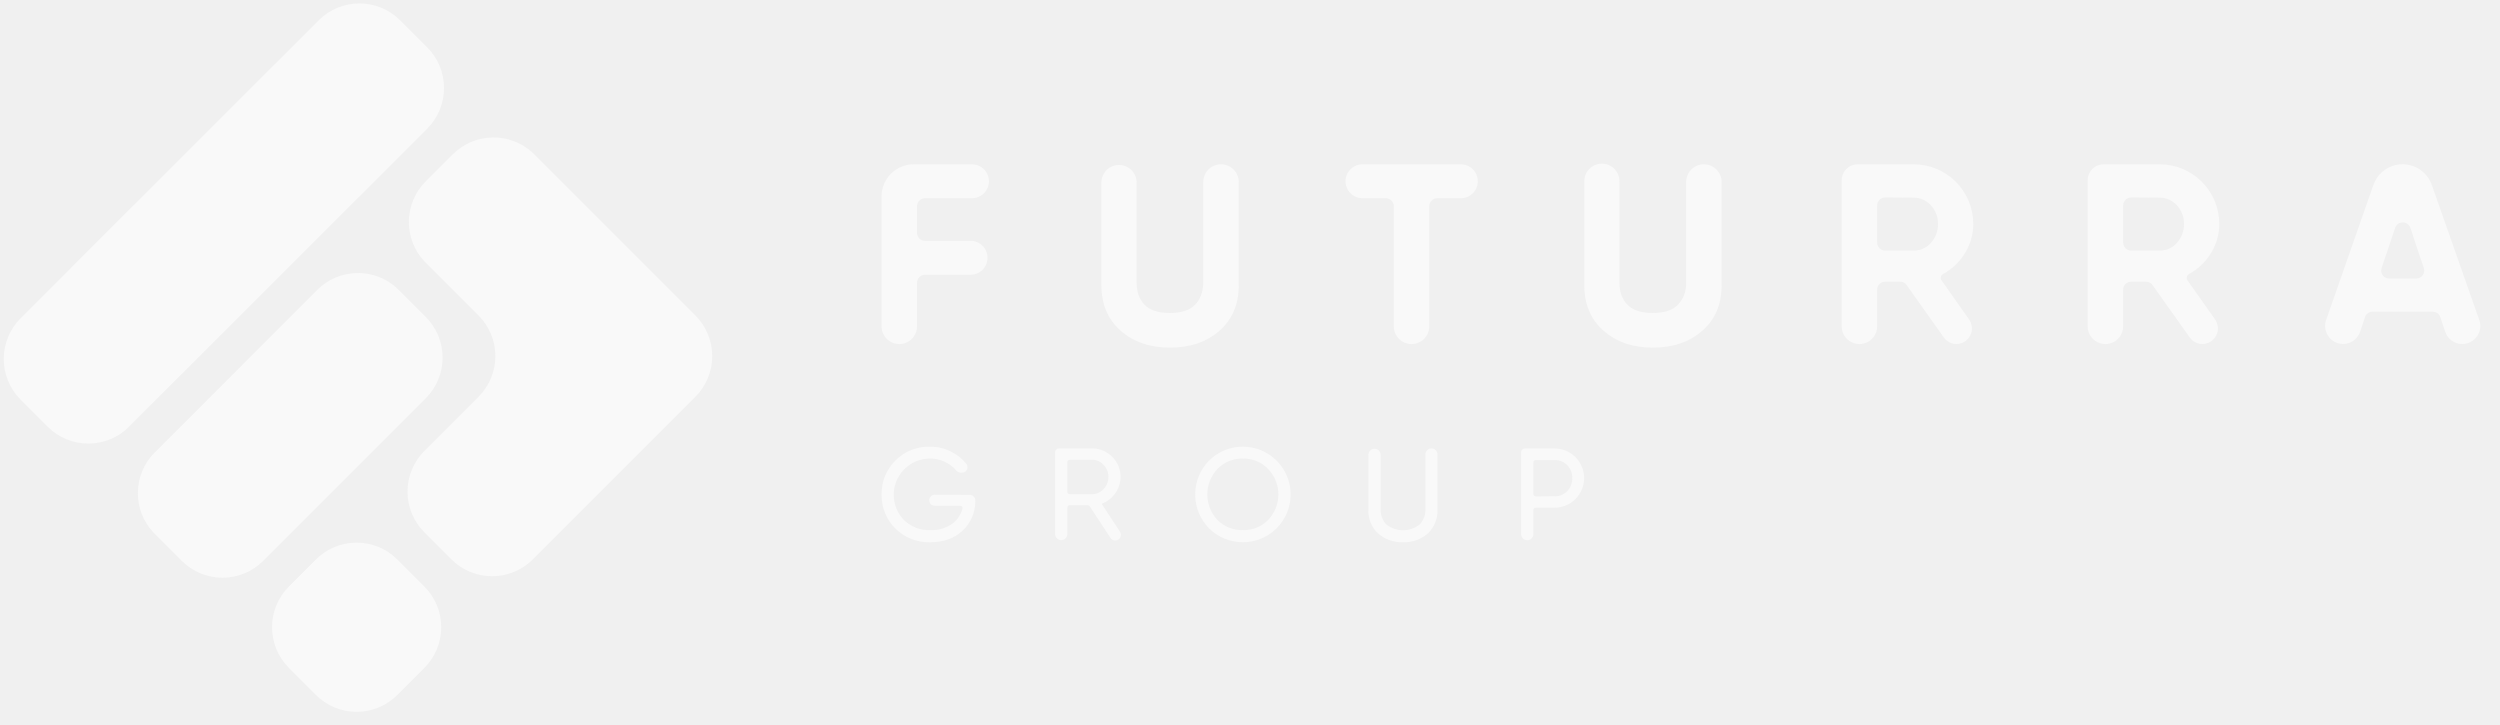
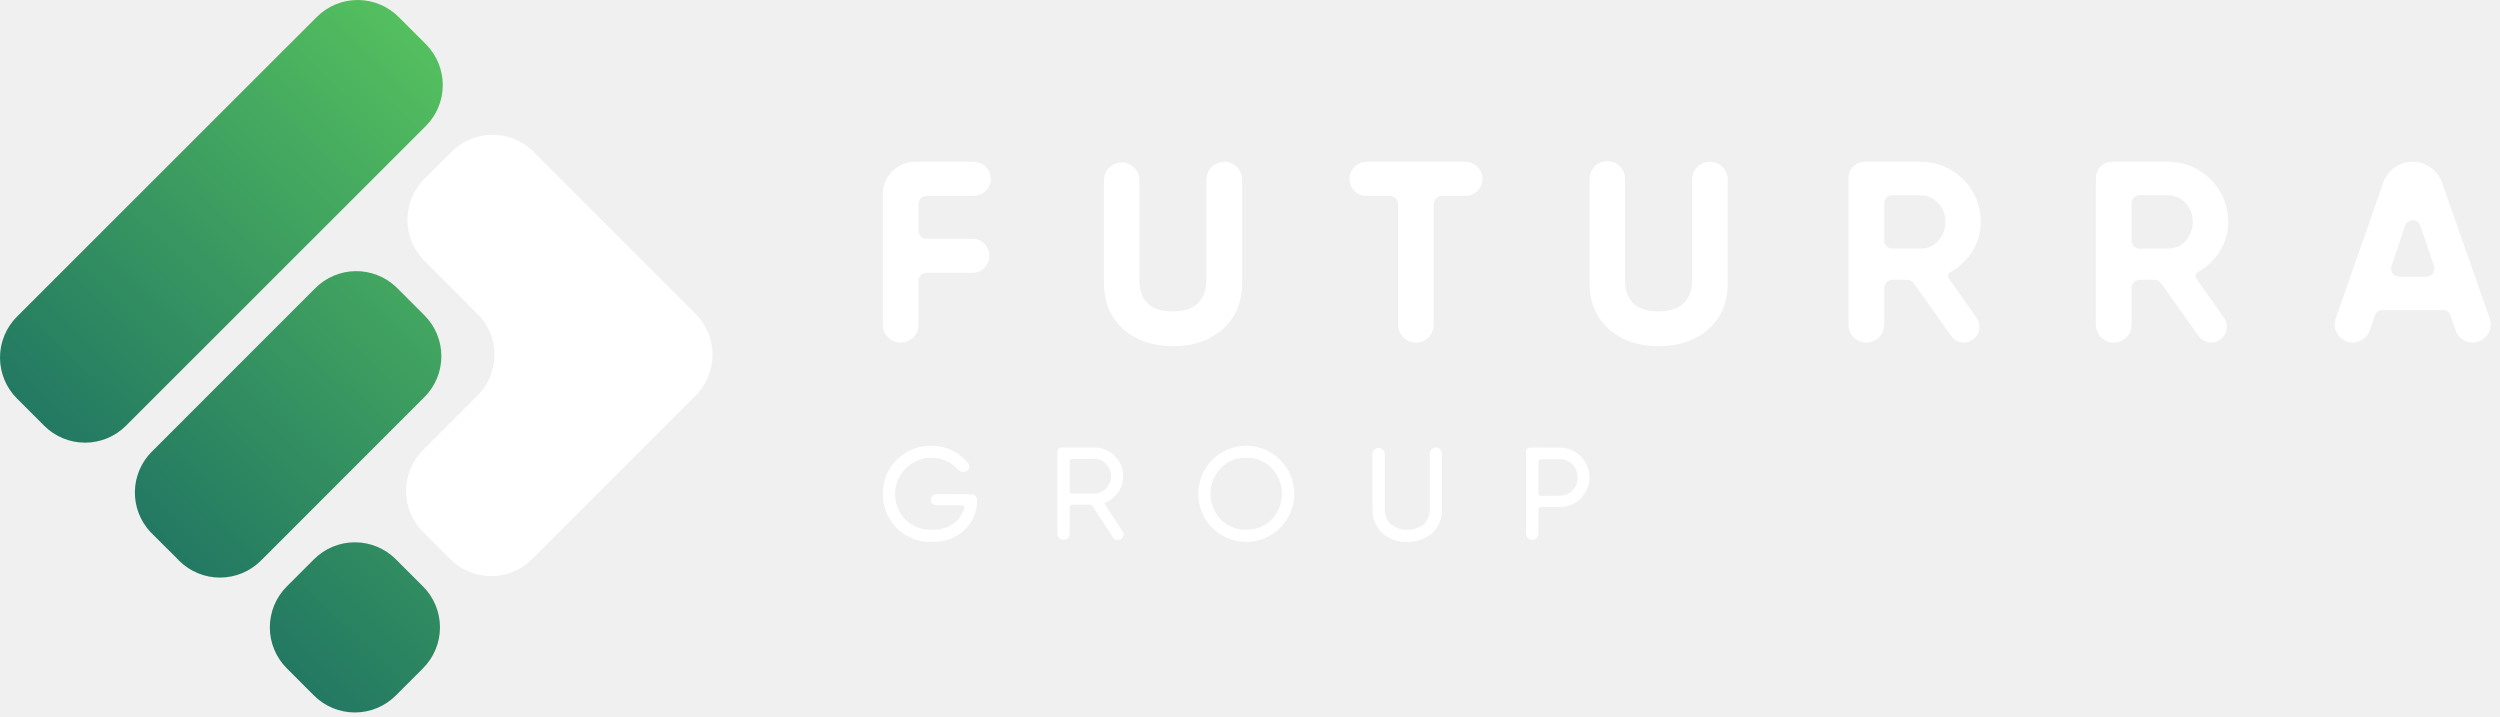
- <svg xmlns="http://www.w3.org/2000/svg" width="169" height="49" viewBox="0 0 169 49" fill="none">
-   <g clip-path="url(#clip0_562_2575)">
-     <path d="M65.556 33.453C65.655 33.453 65.75 33.492 65.82 33.562C65.89 33.632 65.929 33.727 65.929 33.826C65.938 34.204 65.868 34.58 65.724 34.929C65.579 35.278 65.363 35.593 65.09 35.854C64.534 36.389 63.796 36.656 62.878 36.656C62.443 36.669 62.009 36.593 61.603 36.433C61.198 36.272 60.83 36.031 60.521 35.722C60.221 35.422 59.983 35.064 59.825 34.669C59.666 34.275 59.588 33.852 59.596 33.427C59.587 33.003 59.665 32.582 59.824 32.189C59.983 31.797 60.22 31.44 60.521 31.142C60.825 30.832 61.19 30.587 61.593 30.425C61.996 30.262 62.428 30.184 62.863 30.197C63.419 30.191 63.966 30.335 64.447 30.614C64.789 30.805 65.09 31.061 65.333 31.368C65.364 31.41 65.385 31.458 65.396 31.509C65.406 31.56 65.406 31.613 65.395 31.663C65.383 31.714 65.361 31.762 65.33 31.804C65.299 31.845 65.259 31.879 65.213 31.904C65.112 31.955 64.997 31.969 64.887 31.945C64.777 31.92 64.679 31.858 64.61 31.769C64.449 31.582 64.255 31.426 64.038 31.308C63.678 31.1 63.27 30.993 62.854 30.998C62.374 31.001 61.906 31.144 61.507 31.41C61.108 31.677 60.795 32.054 60.609 32.496C60.422 32.938 60.369 33.425 60.457 33.897C60.545 34.369 60.769 34.805 61.102 35.15C61.338 35.38 61.618 35.559 61.925 35.677C62.233 35.795 62.561 35.849 62.89 35.835C63.431 35.861 63.965 35.701 64.403 35.383C64.729 35.128 64.962 34.773 65.066 34.373C65.071 34.351 65.071 34.328 65.066 34.306C65.061 34.284 65.051 34.263 65.037 34.245C65.023 34.228 65.004 34.214 64.984 34.204C64.963 34.195 64.941 34.19 64.918 34.191H63.188C63.089 34.191 62.994 34.152 62.924 34.082C62.854 34.012 62.815 33.917 62.815 33.818C62.815 33.719 62.854 33.624 62.924 33.554C62.994 33.483 63.089 33.444 63.188 33.444L65.556 33.453Z" fill="#F9F9F9" />
-     <path d="M75.391 36.538C75.328 36.538 75.265 36.522 75.21 36.492C75.154 36.462 75.106 36.419 75.071 36.366L73.665 34.225C73.65 34.204 73.631 34.186 73.608 34.173C73.586 34.161 73.56 34.155 73.534 34.155H72.308C72.266 34.156 72.227 34.172 72.198 34.202C72.168 34.231 72.152 34.271 72.152 34.313V36.125C72.145 36.23 72.099 36.329 72.022 36.401C71.945 36.473 71.844 36.513 71.738 36.513C71.633 36.513 71.532 36.473 71.455 36.401C71.378 36.329 71.332 36.23 71.325 36.125V30.573C71.325 30.539 71.331 30.505 71.344 30.474C71.358 30.442 71.377 30.413 71.401 30.389C71.425 30.365 71.454 30.346 71.485 30.333C71.517 30.32 71.551 30.313 71.585 30.313H73.812C74.067 30.309 74.32 30.357 74.556 30.455C74.792 30.553 75.005 30.698 75.182 30.882C75.507 31.199 75.707 31.622 75.745 32.075C75.783 32.527 75.656 32.978 75.388 33.345C75.175 33.652 74.878 33.89 74.531 34.03C74.524 34.033 74.517 34.037 74.512 34.043C74.506 34.049 74.502 34.056 74.499 34.063C74.497 34.071 74.496 34.079 74.497 34.087C74.498 34.095 74.501 34.102 74.505 34.109L75.71 35.945C75.748 36.003 75.769 36.069 75.773 36.138C75.776 36.207 75.76 36.276 75.728 36.337C75.695 36.397 75.646 36.448 75.587 36.484C75.528 36.519 75.46 36.538 75.391 36.538ZM72.308 31.085C72.266 31.086 72.227 31.103 72.198 31.132C72.168 31.162 72.152 31.202 72.152 31.243V33.251C72.152 33.292 72.168 33.332 72.198 33.361C72.227 33.391 72.266 33.408 72.308 33.408H73.815C73.962 33.41 74.108 33.381 74.243 33.322C74.378 33.263 74.498 33.175 74.596 33.066C74.703 32.957 74.788 32.828 74.844 32.686C74.901 32.544 74.929 32.393 74.927 32.24C74.93 32.088 74.902 31.938 74.845 31.797C74.789 31.656 74.704 31.528 74.596 31.421C74.498 31.312 74.378 31.224 74.243 31.165C74.108 31.106 73.962 31.076 73.815 31.079L72.308 31.085Z" fill="#F9F9F9" />
-     <path d="M86.3 35.712C85.693 36.316 84.871 36.654 84.014 36.654C83.158 36.654 82.336 36.316 81.729 35.712C81.13 35.102 80.795 34.281 80.795 33.426C80.795 32.571 81.13 31.751 81.729 31.14C82.335 30.534 83.157 30.194 84.014 30.194C84.872 30.194 85.694 30.534 86.3 31.14C86.907 31.747 87.247 32.569 87.247 33.426C87.247 34.284 86.907 35.106 86.3 35.712ZM82.299 35.15C82.523 35.375 82.79 35.552 83.085 35.669C83.379 35.787 83.695 35.844 84.012 35.835C84.329 35.845 84.645 35.79 84.94 35.672C85.235 35.554 85.502 35.376 85.725 35.15C86.17 34.686 86.419 34.068 86.419 33.425C86.419 32.782 86.17 32.164 85.725 31.701C85.504 31.47 85.238 31.289 84.943 31.168C84.648 31.047 84.331 30.989 84.012 30.998C83.694 30.991 83.377 31.05 83.082 31.171C82.787 31.291 82.521 31.472 82.299 31.701C81.859 32.167 81.614 32.784 81.614 33.425C81.614 34.067 81.859 34.684 82.299 35.15Z" fill="#F9F9F9" />
-     <path d="M96.525 36.058C96.062 36.465 95.46 36.679 94.844 36.654C94.225 36.679 93.62 36.466 93.154 36.058C92.937 35.852 92.766 35.601 92.654 35.324C92.542 35.046 92.491 34.747 92.504 34.448V30.726C92.511 30.621 92.558 30.522 92.635 30.45C92.712 30.378 92.813 30.338 92.918 30.338C93.023 30.338 93.125 30.378 93.202 30.45C93.278 30.522 93.325 30.621 93.332 30.726V34.412C93.322 34.604 93.352 34.797 93.419 34.977C93.486 35.158 93.589 35.323 93.722 35.462C94.044 35.71 94.438 35.844 94.844 35.844C95.249 35.844 95.643 35.71 95.965 35.462C96.097 35.323 96.201 35.158 96.268 34.977C96.335 34.797 96.365 34.604 96.355 34.412V30.722C96.355 30.614 96.398 30.51 96.475 30.433C96.552 30.356 96.656 30.313 96.764 30.313C96.873 30.313 96.977 30.356 97.054 30.433C97.131 30.51 97.174 30.614 97.174 30.722V34.448C97.187 34.747 97.136 35.046 97.024 35.324C96.912 35.601 96.742 35.852 96.525 36.058Z" fill="#F9F9F9" />
-     <path d="M105.087 30.318C105.618 30.318 106.127 30.529 106.502 30.904C106.877 31.279 107.088 31.788 107.088 32.319C107.088 32.849 106.877 33.358 106.502 33.733C106.127 34.109 105.618 34.319 105.087 34.319H103.813C103.771 34.319 103.731 34.336 103.702 34.366C103.672 34.395 103.655 34.435 103.655 34.477V36.13C103.649 36.235 103.602 36.334 103.525 36.406C103.448 36.478 103.347 36.518 103.242 36.518C103.136 36.518 103.035 36.478 102.958 36.406C102.881 36.334 102.835 36.235 102.828 36.13V30.573C102.829 30.504 102.856 30.438 102.905 30.389C102.955 30.34 103.021 30.313 103.09 30.313L105.087 30.318ZM105.087 33.547C105.246 33.552 105.404 33.525 105.552 33.466C105.699 33.407 105.833 33.318 105.944 33.204C106.056 33.087 106.144 32.949 106.203 32.798C106.262 32.647 106.29 32.486 106.286 32.324C106.291 32.162 106.263 32 106.204 31.849C106.146 31.698 106.057 31.56 105.944 31.444C105.833 31.33 105.699 31.241 105.552 31.182C105.404 31.123 105.246 31.096 105.087 31.101H103.813C103.771 31.101 103.731 31.118 103.702 31.147C103.672 31.177 103.655 31.217 103.655 31.259V33.4C103.655 33.441 103.672 33.482 103.702 33.511C103.731 33.541 103.771 33.557 103.813 33.557L105.087 33.547Z" fill="#F9F9F9" />
-     <path d="M66.851 12.254C66.85 12.558 66.73 12.849 66.515 13.064C66.3 13.279 66.009 13.399 65.705 13.4H62.533C62.462 13.4 62.391 13.414 62.325 13.441C62.26 13.468 62.2 13.508 62.15 13.559C62.1 13.609 62.06 13.668 62.032 13.734C62.005 13.8 61.991 13.87 61.991 13.941V15.738C61.991 15.809 62.005 15.88 62.032 15.946C62.059 16.012 62.099 16.071 62.149 16.122C62.2 16.172 62.259 16.212 62.325 16.24C62.391 16.267 62.461 16.281 62.533 16.281H65.566C65.72 16.275 65.874 16.3 66.018 16.355C66.162 16.41 66.294 16.493 66.405 16.6C66.516 16.707 66.604 16.835 66.665 16.977C66.725 17.119 66.756 17.272 66.756 17.426C66.756 17.58 66.725 17.733 66.665 17.875C66.604 18.017 66.516 18.145 66.405 18.252C66.294 18.359 66.162 18.442 66.018 18.497C65.874 18.552 65.72 18.577 65.566 18.571H62.533C62.461 18.571 62.391 18.585 62.325 18.613C62.259 18.64 62.2 18.68 62.149 18.73C62.099 18.781 62.059 18.841 62.032 18.907C62.005 18.972 61.991 19.043 61.991 19.114V22.059C61.991 22.377 61.865 22.682 61.64 22.906C61.415 23.131 61.11 23.258 60.792 23.258C60.474 23.258 60.169 23.131 59.944 22.906C59.72 22.682 59.593 22.377 59.593 22.059V13.278C59.593 12.993 59.649 12.711 59.758 12.448C59.867 12.185 60.026 11.945 60.228 11.744C60.429 11.542 60.668 11.382 60.931 11.273C61.195 11.164 61.477 11.108 61.762 11.108H65.701C65.852 11.108 66.001 11.137 66.141 11.195C66.28 11.252 66.407 11.337 66.513 11.443C66.62 11.549 66.705 11.676 66.763 11.815C66.821 11.954 66.851 12.103 66.851 12.254Z" fill="#F9F9F9" />
-     <path d="M79.089 23.499C77.736 23.499 76.626 23.118 75.758 22.355C74.89 21.592 74.456 20.568 74.456 19.282V12.297C74.468 11.989 74.598 11.698 74.82 11.484C75.042 11.271 75.338 11.152 75.646 11.152C75.954 11.152 76.249 11.271 76.471 11.484C76.693 11.698 76.824 11.989 76.835 12.297V19.092C76.835 19.728 77.014 20.231 77.371 20.601C77.729 20.971 78.3 21.157 79.084 21.158C79.86 21.158 80.427 20.972 80.787 20.601C81.147 20.23 81.332 19.727 81.342 19.092V12.305C81.342 11.987 81.468 11.682 81.693 11.458C81.918 11.233 82.223 11.106 82.541 11.106C82.859 11.106 83.164 11.233 83.389 11.458C83.614 11.682 83.74 11.987 83.74 12.305V19.282C83.74 20.567 83.306 21.591 82.438 22.355C81.57 23.119 80.454 23.5 79.089 23.499Z" fill="#F9F9F9" />
-     <path d="M98.753 11.108C99.057 11.108 99.349 11.229 99.564 11.444C99.779 11.659 99.899 11.95 99.899 12.254C99.899 12.558 99.779 12.849 99.564 13.064C99.349 13.279 99.057 13.4 98.753 13.4H97.162C97.018 13.4 96.88 13.457 96.779 13.558C96.677 13.66 96.62 13.797 96.619 13.941V22.059C96.619 22.377 96.493 22.682 96.268 22.906C96.043 23.131 95.738 23.258 95.42 23.258C95.102 23.258 94.797 23.131 94.572 22.906C94.347 22.682 94.221 22.377 94.221 22.059V13.941C94.221 13.797 94.163 13.66 94.061 13.558C93.96 13.457 93.822 13.4 93.678 13.4H92.104C91.8 13.4 91.508 13.279 91.294 13.064C91.079 12.849 90.958 12.558 90.958 12.254C90.958 11.95 91.079 11.659 91.294 11.444C91.508 11.229 91.8 11.108 92.104 11.108H98.753Z" fill="#F9F9F9" />
-     <path d="M111.732 23.499C110.376 23.499 109.265 23.118 108.399 22.355C107.532 21.592 107.099 20.568 107.099 19.282V12.297C107.092 12.137 107.119 11.978 107.176 11.828C107.233 11.679 107.319 11.543 107.43 11.427C107.541 11.312 107.674 11.22 107.821 11.158C107.968 11.095 108.126 11.063 108.286 11.063C108.446 11.063 108.605 11.095 108.752 11.158C108.899 11.22 109.032 11.312 109.143 11.427C109.254 11.543 109.34 11.679 109.397 11.828C109.454 11.978 109.48 12.137 109.474 12.297V19.092C109.474 19.728 109.654 20.231 110.014 20.601C110.374 20.971 110.945 21.157 111.727 21.158C112.501 21.158 113.067 20.972 113.426 20.601C113.616 20.4 113.763 20.163 113.859 19.904C113.955 19.644 113.997 19.368 113.983 19.092V12.305C113.983 11.987 114.109 11.682 114.334 11.458C114.559 11.233 114.864 11.106 115.182 11.106C115.5 11.106 115.805 11.233 116.029 11.458C116.254 11.682 116.381 11.987 116.381 12.305V19.282C116.381 20.567 115.947 21.591 115.079 22.355C114.211 23.119 113.095 23.5 111.732 23.499Z" fill="#F9F9F9" />
-     <path d="M132.257 23.256C132.089 23.256 131.924 23.215 131.775 23.137C131.626 23.06 131.498 22.948 131.401 22.811L128.888 19.268C128.838 19.198 128.772 19.14 128.695 19.1C128.618 19.061 128.533 19.04 128.446 19.041H127.439C127.368 19.04 127.297 19.054 127.231 19.081C127.166 19.108 127.106 19.148 127.055 19.198C127.005 19.249 126.965 19.308 126.937 19.374C126.91 19.44 126.896 19.511 126.896 19.582V22.059C126.896 22.377 126.77 22.682 126.545 22.906C126.32 23.131 126.015 23.258 125.697 23.258C125.379 23.258 125.074 23.131 124.849 22.906C124.624 22.682 124.498 22.377 124.498 22.059V12.194C124.498 12.052 124.526 11.91 124.58 11.779C124.634 11.647 124.714 11.527 124.815 11.426C124.916 11.325 125.035 11.245 125.167 11.191C125.299 11.136 125.44 11.108 125.582 11.108H129.351C129.881 11.106 130.406 11.209 130.896 11.411C131.386 11.612 131.832 11.909 132.208 12.283C132.583 12.657 132.881 13.101 133.085 13.591C133.288 14.08 133.393 14.605 133.393 15.135C133.395 15.883 133.171 16.615 132.752 17.235C132.393 17.773 131.91 18.217 131.343 18.528C131.307 18.547 131.276 18.573 131.251 18.605C131.226 18.636 131.208 18.673 131.199 18.712C131.189 18.751 131.188 18.791 131.195 18.831C131.202 18.87 131.217 18.908 131.24 18.941L133.107 21.591C133.218 21.748 133.284 21.933 133.298 22.125C133.312 22.317 133.273 22.509 133.186 22.68C133.098 22.852 132.966 22.996 132.802 23.098C132.638 23.199 132.45 23.254 132.257 23.256ZM127.439 13.347C127.295 13.347 127.157 13.404 127.055 13.506C126.953 13.608 126.896 13.746 126.896 13.89V16.398C126.896 16.541 126.953 16.68 127.055 16.781C127.157 16.883 127.295 16.941 127.439 16.941H129.361C129.58 16.942 129.797 16.898 129.998 16.809C130.198 16.72 130.378 16.59 130.524 16.427C130.844 16.076 131.017 15.616 131.009 15.142C131.019 14.672 130.845 14.217 130.522 13.874C130.376 13.711 130.197 13.581 129.996 13.492C129.796 13.403 129.578 13.359 129.359 13.361L127.439 13.347Z" fill="#F9F9F9" />
-     <path d="M148.883 23.256C148.715 23.256 148.55 23.215 148.4 23.137C148.251 23.06 148.123 22.948 148.026 22.811L145.51 19.268C145.46 19.198 145.393 19.14 145.316 19.101C145.239 19.061 145.153 19.04 145.067 19.041H144.068C143.997 19.04 143.926 19.054 143.86 19.081C143.794 19.108 143.735 19.148 143.684 19.198C143.634 19.249 143.594 19.308 143.566 19.374C143.539 19.44 143.525 19.511 143.525 19.582V22.059C143.525 22.377 143.399 22.682 143.174 22.906C142.949 23.131 142.644 23.258 142.326 23.258C142.008 23.258 141.703 23.131 141.478 22.906C141.253 22.682 141.127 22.377 141.127 22.059V12.194C141.127 12.052 141.155 11.91 141.209 11.779C141.263 11.647 141.343 11.527 141.444 11.426C141.545 11.325 141.664 11.245 141.796 11.191C141.928 11.136 142.069 11.108 142.211 11.108H145.98C146.51 11.106 147.035 11.209 147.526 11.41C148.016 11.612 148.462 11.908 148.838 12.282C149.213 12.656 149.512 13.101 149.715 13.59C149.919 14.08 150.023 14.605 150.024 15.135C150.024 15.883 149.8 16.615 149.381 17.235C149.022 17.773 148.539 18.217 147.972 18.528C147.936 18.547 147.905 18.573 147.881 18.605C147.856 18.636 147.838 18.673 147.828 18.712C147.818 18.75 147.817 18.791 147.823 18.831C147.83 18.87 147.845 18.908 147.867 18.941L149.736 21.591C149.847 21.748 149.914 21.933 149.927 22.126C149.941 22.318 149.902 22.51 149.814 22.682C149.726 22.854 149.593 22.998 149.429 23.099C149.264 23.2 149.076 23.254 148.883 23.256ZM144.068 13.347C143.924 13.347 143.786 13.404 143.684 13.506C143.582 13.608 143.525 13.746 143.525 13.89V16.398C143.525 16.541 143.582 16.68 143.684 16.781C143.786 16.883 143.924 16.941 144.068 16.941H145.99C146.209 16.942 146.426 16.898 146.627 16.809C146.827 16.72 147.007 16.59 147.153 16.427C147.473 16.076 147.646 15.616 147.638 15.142C147.649 14.672 147.475 14.217 147.153 13.874C147.007 13.711 146.827 13.581 146.627 13.492C146.426 13.403 146.209 13.359 145.99 13.361L144.068 13.347Z" fill="#F9F9F9" />
-     <path d="M166.445 23.256C166.19 23.255 165.942 23.174 165.735 23.024C165.529 22.874 165.374 22.664 165.294 22.422L164.967 21.44C164.931 21.332 164.862 21.239 164.77 21.172C164.677 21.106 164.567 21.07 164.453 21.07H160.385C160.271 21.07 160.16 21.106 160.068 21.172C159.976 21.239 159.907 21.332 159.871 21.44L159.542 22.427C159.438 22.732 159.217 22.983 158.928 23.125C158.639 23.267 158.305 23.288 158 23.184C157.696 23.08 157.445 22.859 157.303 22.57C157.161 22.281 157.139 21.947 157.243 21.642L160.441 12.504C160.585 12.095 160.852 11.741 161.206 11.49C161.56 11.239 161.983 11.104 162.416 11.104C162.85 11.104 163.273 11.239 163.627 11.49C163.98 11.741 164.248 12.095 164.391 12.504L167.596 21.627C167.662 21.811 167.682 22.009 167.655 22.202C167.629 22.396 167.556 22.581 167.443 22.74C167.33 22.9 167.181 23.03 167.007 23.12C166.833 23.21 166.641 23.256 166.445 23.256ZM160.998 18.117C160.97 18.199 160.963 18.286 160.976 18.371C160.988 18.456 161.021 18.537 161.071 18.606C161.122 18.676 161.188 18.733 161.264 18.772C161.341 18.811 161.426 18.832 161.512 18.831H163.336C163.422 18.832 163.507 18.811 163.583 18.772C163.66 18.733 163.726 18.676 163.776 18.606C163.827 18.537 163.86 18.456 163.872 18.371C163.885 18.286 163.877 18.199 163.85 18.117L162.939 15.401C162.902 15.293 162.833 15.2 162.741 15.134C162.649 15.069 162.538 15.033 162.425 15.033C162.312 15.033 162.201 15.069 162.109 15.134C162.017 15.2 161.948 15.293 161.911 15.401L160.998 18.117Z" fill="#F9F9F9" />
-     <path d="M28.688 45.148L26.855 46.981C26.494 47.342 26.065 47.628 25.594 47.824C25.122 48.019 24.617 48.12 24.107 48.12C23.596 48.12 23.091 48.019 22.619 47.824C22.148 47.628 21.719 47.342 21.358 46.981L19.527 45.148C18.799 44.419 18.39 43.431 18.39 42.4C18.39 41.37 18.799 40.381 19.527 39.652L21.36 37.819C22.089 37.091 23.078 36.682 24.108 36.682C25.139 36.682 26.127 37.091 26.857 37.819L28.689 39.652C29.05 40.013 29.336 40.441 29.532 40.913C29.727 41.385 29.827 41.89 29.827 42.4C29.827 42.911 29.726 43.416 29.531 43.888C29.335 44.359 29.049 44.788 28.688 45.148ZM10.459 30.589L21.452 19.594C22.165 18.882 23.126 18.474 24.134 18.456C25.141 18.439 26.116 18.813 26.853 19.5L28.686 21.331C28.718 21.361 28.751 21.392 28.782 21.425C29.143 21.786 29.429 22.214 29.624 22.686C29.82 23.157 29.92 23.663 29.92 24.173C29.92 24.684 29.82 25.189 29.624 25.661C29.429 26.132 29.143 26.561 28.782 26.922L17.788 37.917C17.059 38.645 16.07 39.054 15.039 39.054C14.008 39.054 13.02 38.645 12.29 37.917L12.198 37.819L10.363 35.988C9.676 35.25 9.302 34.275 9.32 33.267C9.338 32.26 9.746 31.298 10.459 30.585V30.589ZM1.391 21.517L21.548 1.37C21.909 1.009 22.338 0.723 22.809 0.528C23.281 0.332 23.786 0.232 24.297 0.232C24.807 0.232 25.312 0.332 25.784 0.528C26.256 0.723 26.684 1.009 27.045 1.37L28.878 3.201C29.606 3.931 30.016 4.92 30.016 5.951C30.016 6.982 29.606 7.97 28.878 8.7L8.72 28.847C8.36 29.208 7.931 29.494 7.459 29.689C6.988 29.885 6.483 29.985 5.972 29.985C5.462 29.985 4.956 29.885 4.485 29.689C4.013 29.494 3.585 29.208 3.224 28.847L1.391 27.014C0.663 26.285 0.254 25.296 0.254 24.266C0.254 23.235 0.663 22.247 1.391 21.517Z" fill="#F9F9F9" />
-     <path d="M47.01 21.329L36.015 10.334C35.278 9.648 34.303 9.274 33.296 9.291C32.288 9.309 31.327 9.716 30.614 10.428L28.776 12.261C28.064 12.974 27.657 13.935 27.639 14.943C27.622 15.95 27.997 16.925 28.684 17.662L32.349 21.327C32.71 21.688 32.997 22.116 33.192 22.588C33.387 23.059 33.488 23.564 33.488 24.075C33.488 24.585 33.387 25.09 33.192 25.562C32.997 26.033 32.71 26.461 32.349 26.822L28.713 30.459L28.686 30.486C27.957 31.215 27.548 32.204 27.548 33.234C27.548 34.265 27.957 35.254 28.686 35.983L30.518 37.816C31.247 38.544 32.236 38.953 33.267 38.953C34.297 38.953 35.286 38.544 36.015 37.816L47.01 26.82C47.738 26.092 48.147 25.104 48.147 24.075C48.147 23.045 47.738 22.057 47.01 21.329Z" fill="#F9F9F9" />
-   </g>
+ <svg xmlns="http://www.w3.org/2000/svg" width="150" height="43" viewBox="0 0 150 43" fill="none">
+   <path d="M58.293 29.655C58.381 29.655 58.466 29.691 58.529 29.753C58.591 29.816 58.626 29.9 58.626 29.989C58.634 30.326 58.572 30.661 58.443 30.973C58.314 31.285 58.121 31.566 57.877 31.799C57.38 32.276 56.722 32.515 55.903 32.515C55.514 32.527 55.127 32.459 54.765 32.316C54.403 32.172 54.074 31.956 53.799 31.681C53.53 31.413 53.319 31.093 53.177 30.741C53.035 30.389 52.966 30.012 52.973 29.633C52.965 29.254 53.034 28.878 53.176 28.528C53.318 28.177 53.53 27.859 53.799 27.593C54.07 27.316 54.396 27.098 54.756 26.952C55.116 26.807 55.501 26.738 55.889 26.749C56.386 26.744 56.874 26.873 57.304 27.122C57.608 27.292 57.877 27.521 58.094 27.794C58.121 27.832 58.141 27.875 58.15 27.92C58.16 27.966 58.159 28.013 58.149 28.058C58.139 28.104 58.119 28.146 58.091 28.183C58.063 28.22 58.028 28.251 57.987 28.273C57.897 28.319 57.794 28.331 57.696 28.309C57.598 28.287 57.511 28.232 57.449 28.152C57.305 27.986 57.132 27.846 56.938 27.741C56.617 27.555 56.252 27.46 55.882 27.464C55.453 27.466 55.035 27.594 54.679 27.832C54.322 28.07 54.044 28.407 53.877 28.802C53.71 29.196 53.663 29.631 53.742 30.052C53.82 30.473 54.02 30.862 54.317 31.171C54.528 31.376 54.778 31.536 55.052 31.641C55.327 31.746 55.62 31.794 55.914 31.782C56.397 31.805 56.873 31.662 57.264 31.379C57.555 31.151 57.763 30.834 57.856 30.477C57.86 30.457 57.86 30.436 57.856 30.417C57.851 30.397 57.843 30.379 57.83 30.363C57.817 30.347 57.801 30.335 57.783 30.326C57.764 30.318 57.744 30.314 57.724 30.314H56.18C56.091 30.314 56.007 30.279 55.944 30.217C55.882 30.154 55.846 30.07 55.846 29.981C55.846 29.893 55.882 29.808 55.944 29.745C56.007 29.683 56.091 29.648 56.18 29.648L58.293 29.655Z" fill="white" />
+   <path d="M67.073 32.409C67.017 32.409 66.961 32.395 66.911 32.368C66.861 32.342 66.819 32.303 66.787 32.256L65.532 30.345C65.519 30.326 65.502 30.31 65.482 30.299C65.462 30.288 65.439 30.282 65.416 30.282H64.321C64.284 30.283 64.249 30.298 64.223 30.324C64.197 30.35 64.182 30.386 64.182 30.423V32.041C64.176 32.134 64.134 32.222 64.066 32.287C63.997 32.351 63.907 32.387 63.813 32.387C63.719 32.387 63.628 32.351 63.559 32.287C63.491 32.222 63.449 32.134 63.443 32.041V27.085C63.443 27.054 63.449 27.024 63.461 26.996C63.473 26.968 63.49 26.942 63.511 26.921C63.533 26.899 63.559 26.882 63.587 26.87C63.615 26.858 63.645 26.852 63.676 26.852H65.663C65.891 26.849 66.118 26.892 66.328 26.979C66.538 27.067 66.729 27.196 66.887 27.36C67.177 27.643 67.356 28.021 67.389 28.425C67.423 28.829 67.31 29.232 67.07 29.559C66.881 29.833 66.615 30.046 66.306 30.171C66.299 30.173 66.293 30.177 66.288 30.182C66.283 30.187 66.28 30.194 66.277 30.2C66.275 30.207 66.275 30.214 66.275 30.221C66.276 30.228 66.279 30.235 66.283 30.241L67.358 31.88C67.392 31.931 67.411 31.991 67.414 32.053C67.417 32.114 67.403 32.175 67.374 32.23C67.344 32.284 67.301 32.329 67.248 32.361C67.195 32.392 67.135 32.409 67.073 32.409ZM64.321 27.542C64.284 27.543 64.249 27.558 64.223 27.584C64.197 27.61 64.182 27.646 64.182 27.683V29.475C64.182 29.512 64.197 29.547 64.223 29.574C64.249 29.6 64.284 29.615 64.321 29.616H65.667C65.798 29.617 65.928 29.591 66.048 29.538C66.169 29.486 66.276 29.408 66.364 29.31C66.459 29.212 66.535 29.097 66.585 28.971C66.636 28.844 66.661 28.709 66.659 28.573C66.662 28.437 66.637 28.303 66.586 28.177C66.535 28.051 66.46 27.937 66.364 27.842C66.276 27.744 66.169 27.666 66.048 27.613C65.928 27.56 65.798 27.534 65.667 27.536L64.321 27.542Z" fill="white" />
+   <path d="M76.812 31.672C76.269 32.211 75.536 32.513 74.772 32.513C74.007 32.513 73.273 32.211 72.731 31.672C72.197 31.127 71.897 30.395 71.897 29.632C71.897 28.869 72.197 28.136 72.731 27.591C73.272 27.05 74.006 26.746 74.772 26.746C75.537 26.746 76.271 27.05 76.812 27.591C77.353 28.132 77.657 28.866 77.657 29.632C77.657 30.397 77.353 31.131 76.812 31.672ZM73.24 31.171C73.44 31.371 73.679 31.529 73.942 31.634C74.204 31.739 74.486 31.79 74.769 31.782C75.052 31.791 75.335 31.741 75.598 31.636C75.861 31.531 76.099 31.372 76.298 31.171C76.696 30.756 76.918 30.205 76.918 29.631C76.918 29.057 76.696 28.505 76.298 28.091C76.101 27.886 75.863 27.724 75.6 27.616C75.337 27.508 75.054 27.456 74.769 27.464C74.485 27.458 74.202 27.51 73.939 27.618C73.676 27.726 73.438 27.887 73.24 28.091C72.847 28.508 72.629 29.058 72.629 29.631C72.629 30.203 72.847 30.754 73.24 31.171Z" fill="white" />
+   <path d="M85.938 31.981C85.525 32.344 84.988 32.535 84.438 32.513C83.886 32.535 83.345 32.345 82.929 31.981C82.735 31.797 82.583 31.573 82.483 31.325C82.383 31.077 82.338 30.811 82.35 30.544V27.221C82.356 27.127 82.397 27.039 82.466 26.975C82.534 26.911 82.625 26.875 82.719 26.875C82.813 26.875 82.903 26.911 82.972 26.975C83.04 27.039 83.082 27.127 83.088 27.221V30.512C83.079 30.683 83.106 30.855 83.166 31.016C83.226 31.177 83.318 31.325 83.437 31.449C83.723 31.67 84.075 31.79 84.437 31.79C84.799 31.79 85.151 31.67 85.438 31.449C85.557 31.325 85.649 31.177 85.709 31.016C85.769 30.855 85.795 30.683 85.787 30.512V27.218C85.787 27.121 85.825 27.028 85.894 26.96C85.962 26.891 86.055 26.852 86.152 26.852C86.249 26.852 86.342 26.891 86.411 26.96C86.479 27.028 86.518 27.121 86.518 27.218V30.544C86.529 30.811 86.484 31.077 86.384 31.325C86.284 31.573 86.132 31.797 85.938 31.981Z" fill="white" />
+   <path d="M93.582 26.857C94.056 26.857 94.51 27.045 94.845 27.38C95.18 27.715 95.368 28.169 95.368 28.643C95.368 29.117 95.18 29.571 94.845 29.906C94.51 30.241 94.056 30.429 93.582 30.429H92.445C92.407 30.429 92.371 30.444 92.345 30.47C92.319 30.497 92.304 30.532 92.304 30.57V32.045C92.298 32.139 92.256 32.227 92.188 32.291C92.119 32.356 92.029 32.392 91.935 32.392C91.841 32.392 91.75 32.356 91.682 32.291C91.613 32.227 91.572 32.139 91.565 32.045V27.085C91.566 27.023 91.591 26.964 91.635 26.921C91.678 26.877 91.738 26.852 91.799 26.852L93.582 26.857ZM93.582 29.739C93.724 29.744 93.865 29.719 93.997 29.667C94.128 29.614 94.248 29.535 94.347 29.434C94.447 29.329 94.526 29.206 94.578 29.071C94.63 28.936 94.656 28.792 94.653 28.648C94.657 28.503 94.632 28.359 94.579 28.224C94.527 28.089 94.448 27.966 94.347 27.862C94.248 27.761 94.128 27.681 93.997 27.628C93.865 27.576 93.724 27.551 93.582 27.556H92.445C92.407 27.556 92.371 27.571 92.345 27.597C92.319 27.623 92.304 27.659 92.304 27.697V29.608C92.304 29.645 92.319 29.681 92.345 29.707C92.371 29.734 92.407 29.749 92.445 29.749L93.582 29.739Z" fill="white" />
+   <path d="M59.449 10.732C59.449 11.003 59.341 11.263 59.149 11.455C58.958 11.646 58.697 11.755 58.426 11.755H55.595C55.531 11.755 55.468 11.767 55.41 11.792C55.351 11.816 55.298 11.851 55.253 11.896C55.208 11.941 55.172 11.995 55.148 12.053C55.124 12.112 55.111 12.175 55.111 12.238V13.842C55.111 13.906 55.123 13.969 55.148 14.027C55.172 14.086 55.208 14.14 55.252 14.185C55.297 14.23 55.351 14.265 55.409 14.29C55.468 14.314 55.531 14.327 55.595 14.327H58.303C58.44 14.321 58.577 14.344 58.706 14.393C58.835 14.442 58.952 14.516 59.051 14.612C59.151 14.707 59.229 14.822 59.283 14.948C59.337 15.075 59.365 15.211 59.365 15.349C59.365 15.487 59.337 15.623 59.283 15.749C59.229 15.876 59.151 15.991 59.051 16.086C58.952 16.181 58.835 16.256 58.706 16.305C58.577 16.354 58.44 16.376 58.303 16.371H55.595C55.531 16.371 55.468 16.384 55.409 16.408C55.351 16.432 55.297 16.468 55.252 16.513C55.208 16.558 55.172 16.612 55.148 16.67C55.123 16.729 55.111 16.792 55.111 16.856V19.484C55.111 19.768 54.999 20.04 54.798 20.241C54.597 20.442 54.325 20.555 54.041 20.555C53.757 20.555 53.485 20.442 53.284 20.241C53.084 20.04 52.971 19.768 52.971 19.484V11.646C52.971 11.392 53.02 11.14 53.118 10.905C53.215 10.67 53.357 10.456 53.537 10.277C53.717 10.097 53.93 9.954 54.165 9.856C54.4 9.759 54.652 9.709 54.907 9.709H58.423C58.558 9.709 58.691 9.735 58.816 9.786C58.94 9.838 59.053 9.913 59.148 10.008C59.243 10.103 59.319 10.216 59.371 10.34C59.422 10.464 59.449 10.597 59.449 10.732Z" fill="white" />
+   <path d="M70.374 20.77C69.166 20.77 68.175 20.43 67.4 19.749C66.626 19.068 66.238 18.153 66.238 17.005V10.77C66.249 10.495 66.365 10.235 66.563 10.045C66.761 9.854 67.025 9.748 67.3 9.748C67.575 9.748 67.839 9.854 68.037 10.045C68.235 10.235 68.352 10.495 68.362 10.77V16.836C68.362 17.404 68.522 17.852 68.841 18.183C69.16 18.513 69.669 18.679 70.37 18.68C71.062 18.68 71.569 18.514 71.89 18.183C72.211 17.852 72.376 17.402 72.385 16.836V10.778C72.385 10.494 72.498 10.222 72.699 10.021C72.899 9.82 73.171 9.707 73.455 9.707C73.739 9.707 74.011 9.82 74.212 10.021C74.413 10.222 74.526 10.494 74.526 10.778V17.005C74.526 18.152 74.138 19.067 73.364 19.749C72.589 20.43 71.593 20.771 70.374 20.77Z" fill="white" />
+   <path d="M87.927 9.709C88.199 9.709 88.459 9.817 88.651 10.009C88.843 10.2 88.95 10.461 88.95 10.732C88.95 11.003 88.843 11.263 88.651 11.455C88.459 11.647 88.199 11.755 87.927 11.755H86.507C86.379 11.755 86.256 11.806 86.165 11.896C86.074 11.987 86.023 12.11 86.022 12.238V19.484C86.022 19.768 85.909 20.04 85.709 20.241C85.508 20.442 85.236 20.555 84.952 20.555C84.668 20.555 84.396 20.442 84.195 20.241C83.994 20.04 83.882 19.768 83.882 19.484V12.238C83.881 12.11 83.83 11.987 83.739 11.896C83.648 11.806 83.525 11.755 83.397 11.755H81.992C81.72 11.755 81.46 11.647 81.268 11.455C81.076 11.263 80.969 11.003 80.969 10.732C80.969 10.461 81.076 10.2 81.268 10.009C81.46 9.817 81.72 9.709 81.992 9.709H87.927Z" fill="white" />
+   <path d="M99.514 20.77C98.304 20.77 97.312 20.43 96.538 19.749C95.765 19.068 95.378 18.153 95.378 17.006V10.77C95.372 10.627 95.396 10.485 95.447 10.352C95.497 10.219 95.575 10.097 95.674 9.994C95.773 9.891 95.891 9.809 96.023 9.753C96.154 9.697 96.295 9.669 96.438 9.669C96.581 9.669 96.722 9.697 96.853 9.753C96.985 9.809 97.104 9.891 97.203 9.994C97.302 10.097 97.379 10.219 97.43 10.352C97.481 10.485 97.504 10.627 97.499 10.77V16.836C97.499 17.404 97.659 17.853 97.98 18.183C98.301 18.513 98.811 18.679 99.509 18.68C100.2 18.68 100.706 18.514 101.026 18.183C101.196 18.004 101.327 17.792 101.413 17.56C101.498 17.329 101.536 17.082 101.523 16.836V10.778C101.523 10.494 101.636 10.222 101.836 10.021C102.037 9.82 102.309 9.707 102.593 9.707C102.877 9.707 103.149 9.82 103.35 10.021C103.551 10.222 103.664 10.494 103.664 10.778V17.006C103.664 18.152 103.276 19.067 102.502 19.749C101.727 20.431 100.731 20.771 99.514 20.77Z" fill="white" />
+   <path d="M117.836 20.553C117.686 20.552 117.538 20.516 117.405 20.447C117.272 20.378 117.158 20.278 117.071 20.155L114.828 16.993C114.784 16.93 114.724 16.879 114.656 16.843C114.587 16.808 114.511 16.79 114.434 16.79H113.535C113.471 16.79 113.408 16.802 113.349 16.826C113.29 16.85 113.237 16.886 113.192 16.931C113.147 16.976 113.111 17.029 113.087 17.088C113.062 17.146 113.05 17.209 113.05 17.273V19.484C113.05 19.768 112.937 20.04 112.736 20.241C112.536 20.442 112.263 20.554 111.98 20.554C111.696 20.554 111.423 20.442 111.223 20.241C111.022 20.04 110.909 19.768 110.909 19.484V10.678C110.909 10.551 110.934 10.425 110.982 10.307C111.031 10.19 111.102 10.083 111.192 9.993C111.282 9.903 111.389 9.831 111.506 9.783C111.624 9.734 111.75 9.709 111.877 9.709H115.241C115.714 9.707 116.183 9.799 116.621 9.979C117.058 10.159 117.456 10.423 117.791 10.757C118.127 11.091 118.393 11.488 118.574 11.925C118.756 12.362 118.849 12.83 118.85 13.304C118.851 13.972 118.652 14.625 118.278 15.178C117.957 15.658 117.525 16.054 117.019 16.333C116.987 16.349 116.96 16.372 116.937 16.401C116.915 16.429 116.899 16.461 116.891 16.496C116.882 16.531 116.881 16.567 116.887 16.603C116.893 16.638 116.907 16.672 116.928 16.701L118.594 19.067C118.694 19.207 118.753 19.372 118.765 19.543C118.777 19.714 118.743 19.886 118.665 20.039C118.586 20.192 118.468 20.321 118.322 20.412C118.176 20.502 118.008 20.551 117.836 20.553ZM113.535 11.707C113.406 11.707 113.283 11.758 113.192 11.849C113.101 11.94 113.05 12.063 113.05 12.192V14.431C113.05 14.559 113.101 14.682 113.192 14.773C113.283 14.864 113.406 14.915 113.535 14.915H115.25C115.446 14.917 115.64 14.877 115.819 14.798C115.998 14.719 116.158 14.602 116.288 14.457C116.574 14.144 116.729 13.733 116.721 13.31C116.731 12.89 116.575 12.484 116.287 12.178C116.156 12.032 115.996 11.916 115.817 11.837C115.638 11.758 115.444 11.718 115.249 11.72L113.535 11.707Z" fill="white" />
+   <path d="M132.677 20.553C132.528 20.552 132.38 20.516 132.247 20.447C132.114 20.378 131.999 20.278 131.913 20.155L129.667 16.993C129.622 16.93 129.562 16.879 129.493 16.843C129.425 16.808 129.348 16.79 129.271 16.79H128.379C128.316 16.79 128.253 16.802 128.194 16.826C128.135 16.85 128.082 16.886 128.037 16.931C127.992 16.976 127.956 17.029 127.932 17.088C127.907 17.146 127.895 17.209 127.895 17.273V19.484C127.895 19.768 127.782 20.04 127.581 20.241C127.38 20.442 127.108 20.554 126.824 20.554C126.54 20.554 126.268 20.442 126.067 20.241C125.867 20.04 125.754 19.768 125.754 19.484V10.678C125.754 10.551 125.779 10.425 125.827 10.307C125.876 10.19 125.947 10.083 126.037 9.993C126.127 9.903 126.234 9.831 126.351 9.783C126.469 9.734 126.595 9.709 126.722 9.709H130.086C130.559 9.707 131.028 9.799 131.466 9.978C131.904 10.158 132.302 10.423 132.637 10.757C132.972 11.091 133.239 11.488 133.42 11.925C133.602 12.362 133.696 12.83 133.696 13.304C133.696 13.972 133.496 14.624 133.122 15.178C132.802 15.658 132.37 16.054 131.864 16.333C131.832 16.349 131.805 16.373 131.783 16.401C131.761 16.429 131.745 16.462 131.736 16.496C131.727 16.531 131.726 16.567 131.732 16.602C131.738 16.638 131.751 16.671 131.771 16.701L133.439 19.067C133.538 19.207 133.597 19.372 133.61 19.544C133.622 19.715 133.587 19.887 133.509 20.04C133.43 20.194 133.311 20.322 133.165 20.413C133.018 20.503 132.85 20.552 132.677 20.553ZM128.379 11.707C128.251 11.707 128.127 11.758 128.037 11.849C127.946 11.94 127.895 12.063 127.895 12.192V14.431C127.895 14.559 127.946 14.682 128.037 14.773C128.127 14.864 128.251 14.915 128.379 14.915H130.095C130.291 14.917 130.484 14.877 130.663 14.798C130.843 14.719 131.003 14.602 131.133 14.457C131.419 14.144 131.574 13.733 131.566 13.31C131.576 12.89 131.42 12.484 131.133 12.178C131.003 12.032 130.843 11.916 130.663 11.837C130.484 11.758 130.291 11.718 130.095 11.72L128.379 11.707Z" fill="white" />
+   <path d="M148.354 20.553C148.127 20.552 147.905 20.479 147.721 20.346C147.536 20.212 147.399 20.024 147.327 19.808L147.035 18.932C147.003 18.836 146.941 18.752 146.859 18.693C146.776 18.634 146.677 18.602 146.576 18.602H142.944C142.843 18.602 142.744 18.634 142.662 18.693C142.579 18.752 142.518 18.836 142.486 18.932L142.192 19.813C142.099 20.085 141.902 20.309 141.644 20.436C141.386 20.563 141.088 20.582 140.816 20.489C140.544 20.396 140.32 20.199 140.193 19.941C140.066 19.683 140.047 19.385 140.14 19.113L142.995 10.955C143.123 10.59 143.362 10.274 143.677 10.05C143.993 9.826 144.371 9.706 144.758 9.706C145.145 9.706 145.523 9.826 145.838 10.05C146.154 10.274 146.393 10.59 146.521 10.955L149.382 19.099C149.44 19.263 149.459 19.439 149.435 19.612C149.411 19.785 149.346 19.95 149.245 20.093C149.145 20.235 149.011 20.351 148.856 20.431C148.701 20.512 148.529 20.553 148.354 20.553ZM143.492 15.966C143.467 16.038 143.46 16.116 143.472 16.192C143.483 16.268 143.513 16.34 143.557 16.402C143.602 16.465 143.661 16.515 143.73 16.55C143.798 16.585 143.874 16.604 143.951 16.603H145.579C145.656 16.604 145.731 16.585 145.8 16.55C145.868 16.515 145.927 16.465 145.972 16.402C146.017 16.34 146.046 16.268 146.058 16.192C146.069 16.116 146.062 16.038 146.038 15.966L145.224 13.541C145.192 13.445 145.13 13.362 145.048 13.303C144.965 13.244 144.867 13.213 144.766 13.213C144.664 13.213 144.566 13.244 144.484 13.303C144.401 13.362 144.339 13.445 144.307 13.541L143.492 15.966Z" fill="white" />
+   <path d="M25.382 40.096L23.746 41.732C23.424 42.054 23.041 42.31 22.62 42.484C22.199 42.658 21.748 42.748 21.293 42.748C20.837 42.748 20.386 42.658 19.965 42.484C19.544 42.31 19.161 42.054 18.839 41.732L17.205 40.096C16.555 39.445 16.19 38.562 16.19 37.642C16.19 36.722 16.555 35.84 17.205 35.189L18.841 33.553C19.492 32.903 20.374 32.538 21.294 32.538C22.214 32.538 23.096 32.903 23.747 33.553L25.384 35.189C25.706 35.511 25.961 35.894 26.135 36.315C26.31 36.736 26.399 37.187 26.399 37.643C26.399 38.098 26.309 38.55 26.134 38.97C25.96 39.391 25.704 39.774 25.382 40.096ZM9.11 27.099L18.923 17.284C19.56 16.648 20.418 16.284 21.317 16.269C22.216 16.253 23.086 16.587 23.744 17.2L25.381 18.834C25.41 18.862 25.439 18.889 25.466 18.918C25.788 19.241 26.044 19.623 26.218 20.044C26.393 20.465 26.482 20.916 26.482 21.372C26.482 21.827 26.393 22.279 26.218 22.7C26.044 23.12 25.788 23.503 25.466 23.825L15.653 33.64C15.001 34.29 14.119 34.655 13.198 34.655C12.278 34.655 11.396 34.29 10.744 33.64L10.662 33.553L9.024 31.918C8.411 31.26 8.077 30.389 8.093 29.49C8.109 28.59 8.474 27.732 9.11 27.096V27.099ZM1.015 19.001L19.009 1.016C19.331 0.694 19.714 0.439 20.134 0.264C20.555 0.09 21.007 0 21.462 0C21.918 0 22.369 0.09 22.79 0.264C23.211 0.439 23.593 0.694 23.916 1.016L25.552 2.651C26.202 3.302 26.567 4.185 26.567 5.105C26.567 6.025 26.202 6.908 25.552 7.559L7.558 25.544C7.236 25.866 6.853 26.122 6.432 26.296C6.011 26.47 5.56 26.56 5.104 26.56C4.649 26.56 4.198 26.47 3.777 26.296C3.356 26.122 2.973 25.866 2.651 25.544L1.015 23.908C0.365 23.257 0 22.374 0 21.454C0 20.534 0.365 19.652 1.015 19.001Z" fill="url(#paint0_linear_4_653)" />
+   <path d="M41.739 18.833L31.924 9.018C31.265 8.405 30.395 8.072 29.496 8.087C28.597 8.103 27.739 8.467 27.103 9.102L25.462 10.738C24.826 11.374 24.462 12.232 24.447 13.132C24.431 14.031 24.766 14.901 25.379 15.559L28.651 18.831C28.974 19.153 29.229 19.536 29.404 19.956C29.578 20.377 29.668 20.828 29.668 21.284C29.668 21.739 29.578 22.19 29.404 22.611C29.229 23.032 28.974 23.414 28.651 23.736L25.405 26.983L25.381 27.007C24.73 27.658 24.365 28.54 24.365 29.46C24.365 30.381 24.73 31.263 25.381 31.914L27.017 33.55C27.668 34.2 28.55 34.566 29.47 34.566C30.39 34.566 31.273 34.2 31.924 33.55L41.739 23.735C42.388 23.085 42.753 22.203 42.753 21.284C42.753 20.365 42.388 19.483 41.739 18.833Z" fill="white" />
  <defs>
-     <clipPath id="clip0_562_2575">
-       <rect width="168.035" height="48.475" fill="white" />
-     </clipPath>
+     <linearGradient id="paint0_linear_4_653" x1="44.243" y1="-2.183" x2="9.137" y2="33.637" gradientUnits="userSpaceOnUse">
+       <stop stop-color="#6DE35D" />
+       <stop offset="1" stop-color="#217662" />
+     </linearGradient>
  </defs>
</svg>
